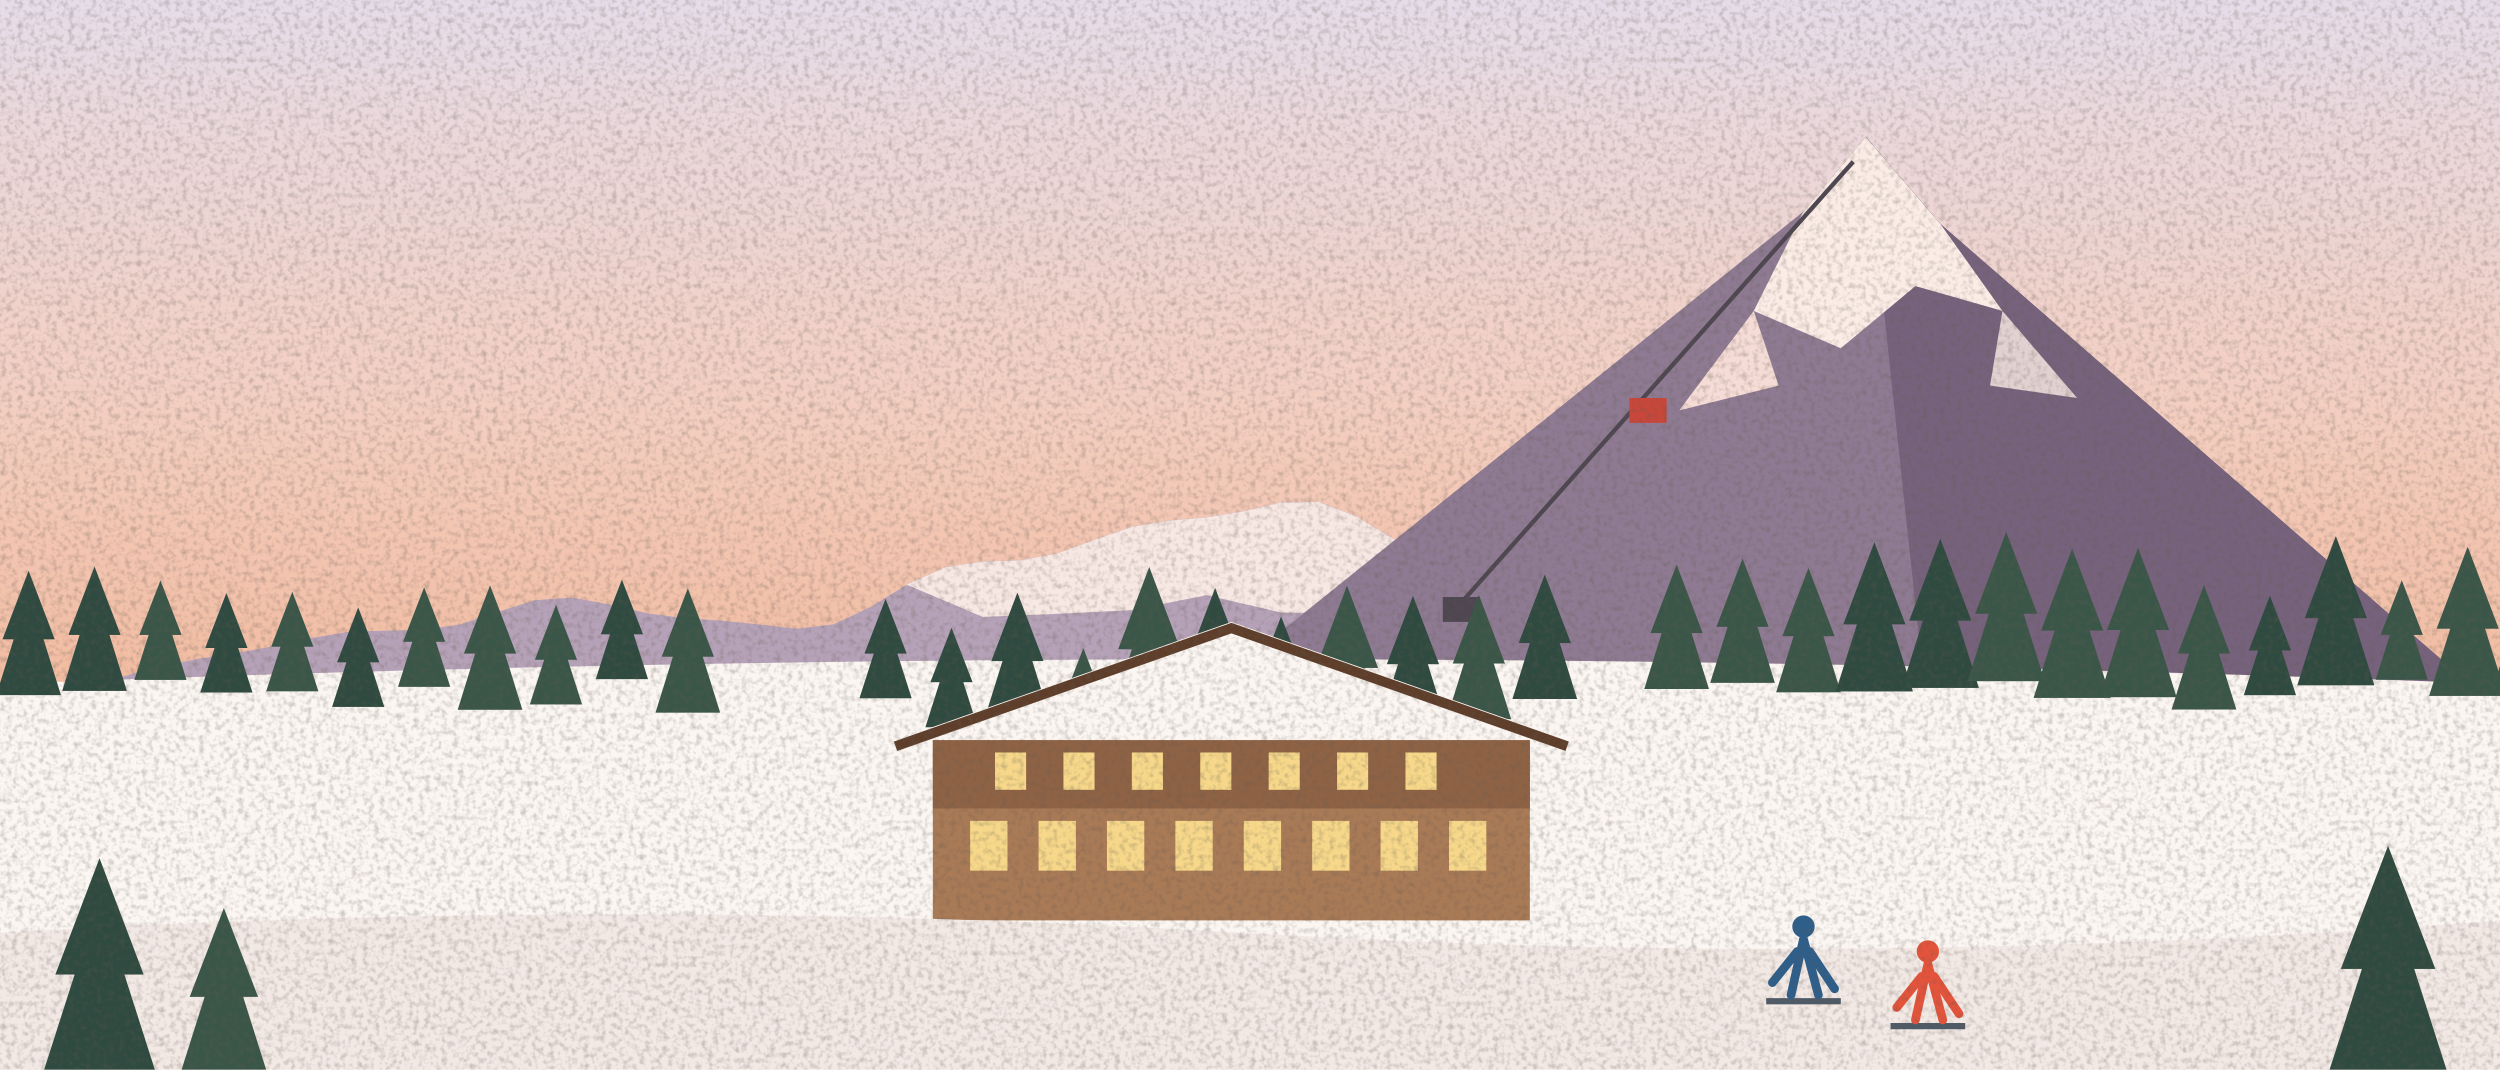
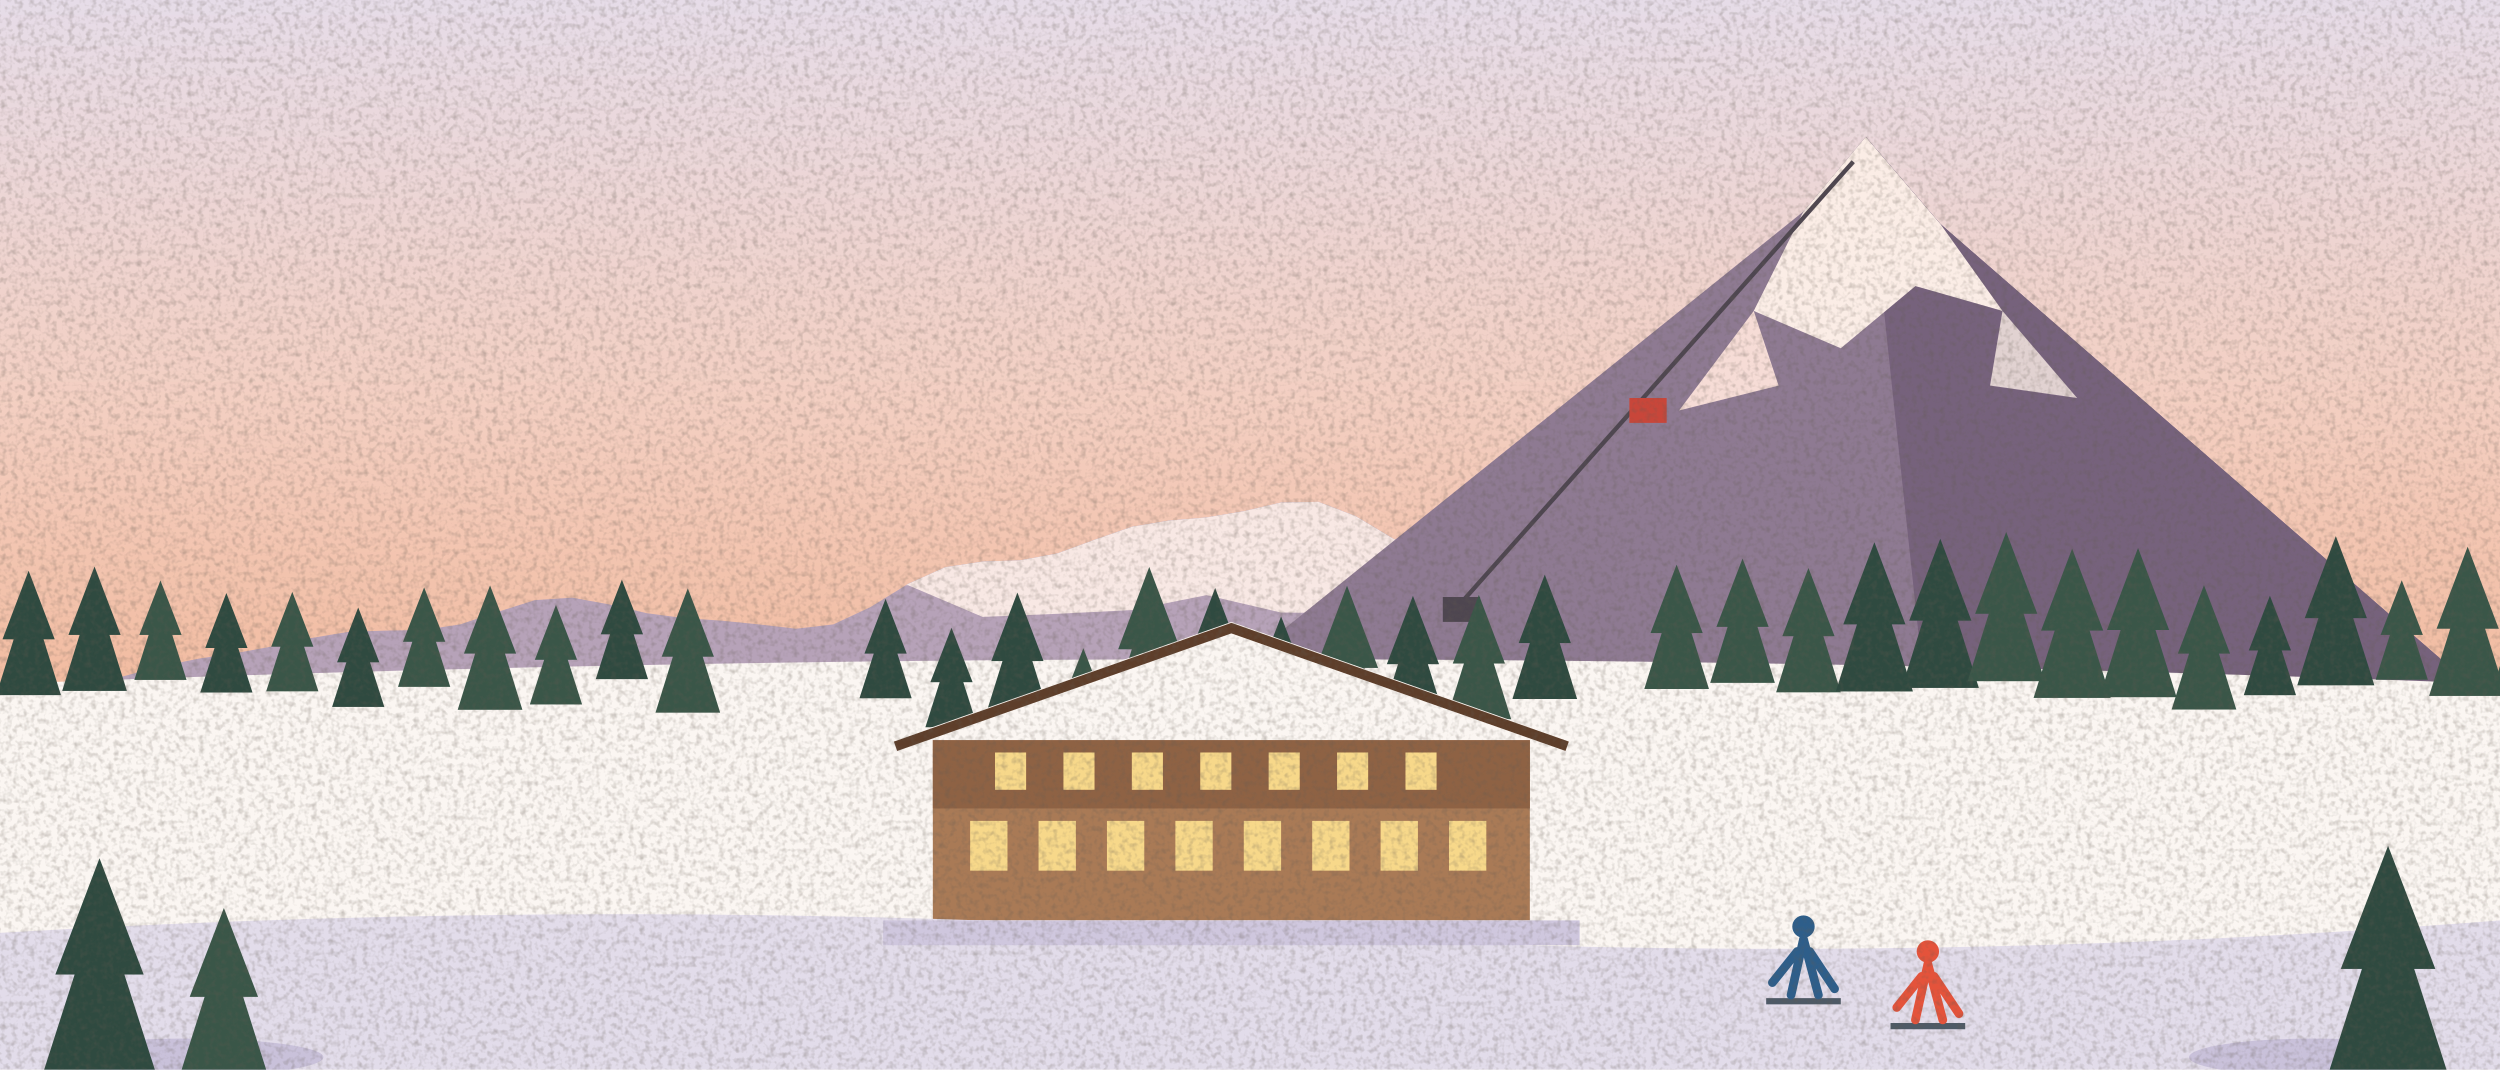
<svg xmlns="http://www.w3.org/2000/svg" viewBox="0 0 402 172" width="402" height="172">
  <defs>
    <linearGradient id="bssky" x1="0" y1="0" x2="0" y2="116" gradientUnits="userSpaceOnUse">
      <stop offset="0" stop-color="#E6DCE8" />
      <stop offset="0.55" stop-color="#F3CFC2" />
      <stop offset="1" stop-color="#F2B99C" />
    </linearGradient>
    <filter id="bswob" x="-5%" y="-5%" width="110%" height="120%">
      <feTurbulence type="fractalNoise" baseFrequency="0.012 0.22" numOctaves="2" seed="4" />
      <feDisplacementMap in="SourceGraphic" scale="8" xChannelSelector="R" yChannelSelector="G" />
    </filter>
    <filter id="bsgrain" x="0" y="0" width="100%" height="100%">
      <feTurbulence type="fractalNoise" baseFrequency="1.1" numOctaves="2" seed="9" />
      <feColorMatrix values="0 0 0 0 .12  0 0 0 0 .1  0 0 0 0 .08  0 0 0 1.4 -.62" />
    </filter>
    <clipPath id="bsclip">
      <rect width="402" height="172" />
    </clipPath>
  </defs>
  <g clip-path="url(#bsclip)">
    <rect width="402" height="116" fill="url(#bssky)" />
    <path d="M-10 116L-10.0 116.0L-4.0 114.1L2.0 112.6L8.0 111.5L14.0 110.2L20.0 108.7L26.0 107.1L32.0 105.9L38.0 105.0L44.0 103.9L50.0 102.6L56.0 101.6L62.0 101.4L68.0 101.3L74.0 100.4L80.0 98.4L86.0 96.5L92.0 96.1L98.0 97.2L104.0 98.6L110.0 99.4L116.0 99.8L122.0 100.4L128.0 101.1L134.0 100.4L140.0 97.6L146.0 93.9L152.0 91.2L158.0 90.3L164.0 90.1L170.0 89.0L176.0 86.8L182.0 84.7L188.0 83.7L194.0 83.2L200.0 82.2L206.0 80.8L212.0 80.7L218.0 83.0L224.0 86.6L230.0 89.3L236.0 89.8L242.0 89.0L248.0 88.6L254.0 88.8L260.0 88.7L266.0 88.1L272.0 87.7L278.0 89.0L284.0 91.7L290.0 94.2L296.0 95.4L302.0 95.4L308.0 95.9L314.0 97.6L320.0 100.0L326.0 102.0L332.0 103.4L338.0 104.9L344.0 106.7L350.0 108.2L356.0 108.5L362.0 107.8L368.0 107.2L374.0 107.5L380.0 108.5L386.0 109.7L392.0 110.9L398.0 112.2L404.0 113.8L410.0 115.4L410 116Z" fill="#B6A2B8" />
    <clipPath id="bss1">
      <path d="M-10 0H410V96L410.0 96.6L398.0 95.9L386.0 96.1L374.0 93.9L362.0 93.3L350.0 94.3L338.0 98.0L326.0 92.7L314.0 95.0L302.0 95.5L290.0 96.4L278.0 95.5L266.0 98.5L254.0 99.1L242.0 96.5L230.0 93.9L218.0 98.6L206.0 98.5L194.0 95.7L182.0 98.1L170.0 98.7L158.0 99.2L146.0 94.1L134.0 94.0L122.0 98.1L110.0 94.4L98.0 94.4L86.0 92.8L74.0 97.8L62.0 94.2L50.0 93.7L38.0 96.8L26.0 93.1L14.0 98.0L2.0 93.1L-10.0 99.3Z" />
    </clipPath>
    <path d="M-10 116L-10.0 116.0L-4.0 114.1L2.0 112.6L8.0 111.5L14.0 110.2L20.0 108.7L26.0 107.1L32.0 105.9L38.0 105.0L44.0 103.9L50.0 102.6L56.0 101.6L62.0 101.4L68.0 101.3L74.0 100.4L80.0 98.4L86.0 96.5L92.0 96.1L98.0 97.2L104.0 98.6L110.0 99.4L116.0 99.8L122.0 100.4L128.0 101.1L134.0 100.4L140.0 97.6L146.0 93.9L152.0 91.2L158.0 90.3L164.0 90.1L170.0 89.0L176.0 86.8L182.0 84.7L188.0 83.7L194.0 83.2L200.0 82.2L206.0 80.8L212.0 80.7L218.0 83.0L224.0 86.6L230.0 89.3L236.0 89.8L242.0 89.0L248.0 88.6L254.0 88.8L260.0 88.7L266.0 88.1L272.0 87.7L278.0 89.0L284.0 91.7L290.0 94.2L296.0 95.4L302.0 95.4L308.0 95.9L314.0 97.6L320.0 100.0L326.0 102.0L332.0 103.4L338.0 104.9L344.0 106.7L350.0 108.2L356.0 108.5L362.0 107.8L368.0 107.2L374.0 107.5L380.0 108.5L386.0 109.7L392.0 110.9L398.0 112.2L404.0 113.8L410.0 115.4L410 116Z" fill="#F8E8E4" clip-path="url(#bss1)" />
    <path d="M188 116L290 34L300 22L312 36L404 116Z" fill="#8E7A92" />
    <path d="M300 22L312 36L404 116H310L304 60Z" fill="#76627C" />
    <path d="M290 34L300 22L312 36L322 50L308 46L296 56L282 50Z" fill="#FBEDE6" />
    <path d="M322 50L334 64L320 62Z" fill="#FBEDE6" opacity=".8" />
    <path d="M282 50L270 66L286 62Z" fill="#F6DCD6" />
    <path d="M234 98L298 26" stroke="#4E4650" stroke-width=".7" />
    <rect x="232.0" y="96.0" width="6.0" height="4.0" fill="#4E4650" />
    <rect x="262.0" y="64.0" width="6.0" height="4.0" fill="#C8463A" />
    <path d="M0 110Q200 102 402 110V172H0Z" fill="#FBF6F2" />
    <path d="M-6.0 93.791L-2.6 102.6H-4.1L-1.8 109.791H-10.2L-7.9 102.6H-9.4Z" fill="#3A5648" />
    <path d="M4.6 91.774L8.8 102.8H7.0L9.8 111.774H-0.6L2.2 102.8H0.4Z" fill="#2F4A40" />
    <path d="M15.2 91.098L19.4 102.1H17.6L20.4 111.098H10.0L12.8 102.1H11.0Z" fill="#2F4A40" />
    <path d="M25.8 93.334L29.2 102.1H27.7L30.0 109.334H21.6L23.9 102.1H22.4Z" fill="#3A5648" />
    <path d="M36.4 95.356L39.8 104.2H38.3L40.6 111.356H32.2L34.5 104.2H33.0Z" fill="#2F4A40" />
    <path d="M47.0 95.17L50.4 104.0H48.9L51.2 111.17H42.8L45.1 104.0H43.6Z" fill="#3A5648" />
    <path d="M57.6 97.676L61.0 106.5H59.5L61.8 113.676H53.4L55.7 106.5H54.2Z" fill="#2F4A40" />
    <path d="M68.2 94.444L71.6 103.2H70.1L72.4 110.444H64.0L66.3 103.2H64.8Z" fill="#3A5648" />
    <path d="M78.8 94.134L83.0 105.1H81.2L84.0 114.134H73.6L76.4 105.1H74.6Z" fill="#3A5648" />
    <path d="M89.4 97.273L92.8 106.1H91.3L93.6 113.273H85.2L87.5 106.1H86.0Z" fill="#3A5648" />
    <path d="M100.0 93.201L103.4 102.0H101.9L104.2 109.201H95.8L98.1 102.0H96.6Z" fill="#2F4A40" />
    <path d="M110.6 94.598L114.8 105.6H113.0L115.8 114.598H105.4L108.2 105.6H106.4Z" fill="#3A5648" />
    <path d="M142.4 96.286L145.8 105.1H144.3L146.6 112.286H138.2L140.5 105.1H139.0Z" fill="#2F4A40" />
    <path d="M153.0 100.942L156.4 109.7H154.9L157.2 116.942H148.8L151.1 109.7H149.6Z" fill="#2F4A40" />
    <path d="M163.6 95.285L167.8 106.3H166.0L168.8 115.285H158.4L161.2 106.3H159.4Z" fill="#2F4A40" />
    <path d="M174.2 104.231L177.6 113.0H176.1L178.4 120.231H170.0L172.3 113.0H170.8Z" fill="#3A5648" />
    <path d="M184.8 91.161L189.8 104.4H187.6L191.0 115.161H178.6L182.0 104.4H179.8Z" fill="#3A5648" />
    <path d="M195.4 94.544L200.4 107.7H198.2L201.6 118.544H189.2L192.6 107.7H190.4Z" fill="#2F4A40" />
    <path d="M206.0 99.104L209.4 107.9H207.9L210.2 115.104H201.8L204.1 107.9H202.6Z" fill="#2F4A40" />
    <path d="M216.6 94.171L221.6 107.4H219.4L222.8 118.171H210.4L213.8 107.4H211.6Z" fill="#3A5648" />
    <path d="M227.2 95.808L231.4 106.8H229.6L232.4 115.808H222.0L224.8 106.8H223.0Z" fill="#2F4A40" />
    <path d="M237.8 95.659L242.0 106.7H240.2L243.0 115.659H232.6L235.4 106.7H233.6Z" fill="#3A5648" />
    <path d="M248.4 92.397L252.6 103.4H250.8L253.6 112.397H243.2L246.0 103.4H244.2Z" fill="#2F4A40" />
    <path d="M269.6 90.796L273.8 101.8H272.0L274.8 110.796H264.4L267.2 101.8H265.4Z" fill="#3A5648" />
    <path d="M280.2 89.806L284.4 100.8H282.6L285.4 109.806H275.0L277.8 100.8H276.0Z" fill="#3A5648" />
    <path d="M290.8 91.332L295.0 102.3H293.2L296.0 111.332H285.6L288.4 102.3H286.6Z" fill="#3A5648" />
    <path d="M301.4 87.184L306.4 100.4H304.2L307.6 111.184H295.2L298.6 100.4H296.4Z" fill="#2F4A40" />
    <path d="M312.0 86.618L317.0 99.8H314.8L318.2 110.618H305.8L309.2 99.8H307.0Z" fill="#2F4A40" />
    <path d="M322.6 85.538L327.6 98.7H325.4L328.8 109.538H316.4L319.8 98.7H317.6Z" fill="#3A5648" />
    <path d="M333.2 88.227L338.2 101.4H336.0L339.4 112.227H327.0L330.4 101.4H328.2Z" fill="#3A5648" />
    <path d="M343.8 88.114L348.8 101.3H346.6L350.0 112.114H337.6L341.0 101.3H338.8Z" fill="#3A5648" />
    <path d="M354.4 94.096L358.6 105.1H356.8L359.6 114.096H349.2L352.0 105.1H350.2Z" fill="#3A5648" />
    <path d="M365.0 95.789L368.4 104.6H366.9L369.2 111.789H360.8L363.1 104.6H361.6Z" fill="#2F4A40" />
    <path d="M375.6 86.205L380.6 99.4H378.4L381.8 110.205H369.4L372.8 99.4H370.6Z" fill="#2F4A40" />
    <path d="M386.2 93.301L389.6 102.1H388.1L390.4 109.301H382.0L384.3 102.1H382.8Z" fill="#3A5648" />
    <path d="M396.8 87.903L401.8 101.1H399.6L403.0 111.903H390.6L394.0 101.1H391.8Z" fill="#3A5648" />
    <path d="M407.4 85.6L412.4 98.8H410.2L413.6 109.6H401.2L404.6 98.8H402.4Z" fill="#3A5648" />
    <rect x="150.0" y="118.0" width="96.0" height="30.0" fill="#A97A56" />
    <rect x="150.0" y="118.0" width="96.0" height="12.0" fill="#8E6244" />
    <path d="M144 119L198.0 100L252 119Z" fill="#FBF6F2" />
    <path d="M144 120L198.0 101L252 120" stroke="#5E3E2A" stroke-width="1.6" fill="none" />
    <rect x="156.0" y="132.0" width="6" height="8" fill="#F7D88A" />
    <rect x="157.0" y="133.0" width="4" height="6" fill="#F7D88A" />
    <rect x="167.0" y="132.0" width="6" height="8" fill="#F7D88A" />
    <rect x="168.0" y="133.0" width="4" height="6" fill="#F7D88A" />
    <rect x="178.0" y="132.0" width="6" height="8" fill="#F7D88A" />
    <rect x="179.0" y="133.0" width="4" height="6" fill="#F7D88A" />
    <rect x="189.0" y="132.0" width="6" height="8" fill="#F7D88A" />
    <rect x="190.0" y="133.0" width="4" height="6" fill="#F7D88A" />
    <rect x="200.0" y="132.0" width="6" height="8" fill="#F7D88A" />
    <rect x="201.0" y="133.0" width="4" height="6" fill="#F7D88A" />
    <rect x="211.0" y="132.0" width="6" height="8" fill="#F7D88A" />
    <rect x="212.0" y="133.0" width="4" height="6" fill="#F7D88A" />
    <rect x="222.0" y="132.0" width="6" height="8" fill="#F7D88A" />
    <rect x="223.0" y="133.0" width="4" height="6" fill="#F7D88A" />
    <rect x="233.0" y="132.0" width="6" height="8" fill="#F7D88A" />
    <rect x="234.0" y="133.0" width="4" height="6" fill="#F7D88A" />
    <rect x="160.0" y="121.0" width="5" height="6" fill="#F7D88A" />
    <rect x="161.0" y="122.0" width="3" height="4" fill="#F7D88A" />
    <rect x="171.0" y="121.0" width="5" height="6" fill="#F7D88A" />
    <rect x="172.0" y="122.0" width="3" height="4" fill="#F7D88A" />
    <rect x="182.0" y="121.0" width="5" height="6" fill="#F7D88A" />
    <rect x="183.0" y="122.0" width="3" height="4" fill="#F7D88A" />
    <rect x="193.0" y="121.0" width="5" height="6" fill="#F7D88A" />
    <rect x="194.0" y="122.0" width="3" height="4" fill="#F7D88A" />
    <rect x="204.0" y="121.0" width="5" height="6" fill="#F7D88A" />
    <rect x="205.0" y="122.0" width="3" height="4" fill="#F7D88A" />
    <rect x="215.0" y="121.0" width="5" height="6" fill="#F7D88A" />
    <rect x="216.0" y="122.0" width="3" height="4" fill="#F7D88A" />
    <rect x="226.0" y="121.0" width="5" height="6" fill="#F7D88A" />
    <rect x="227.0" y="122.0" width="3" height="4" fill="#F7D88A" />
-     <path d="M0 172V150Q100 144 200 150T402 148V172Z" fill="#F2E8E4" />
+     <path d="M0 172V150Q100 144 200 150T402 148V172Z" fill="#E2DCEA" />
+     <rect x="142.0" y="148.0" width="112.0" height="4.0" fill="#CFC7DE" />
+     <ellipse cx="30" cy="170" rx="22" ry="3" fill="#C9C1DA" />
+     <ellipse cx="372" cy="170" rx="20" ry="3" fill="#C9C1DA" />
    <path d="M284 161H296" stroke="#4E5A66" stroke-width="1" />
    <path d="M290 151L288 160M290 151L292.4 160M289 153L285 158M291 153L295 159" stroke="#2E5E8A" stroke-width="1.4" stroke-linecap="round" />
    <circle cx="290" cy="149" r="1.8" fill="#2E5E8A" />
    <path d="M304 165H316" stroke="#4E5A66" stroke-width="1" />
    <path d="M310 155L308 164M310 155L312.4 164M309 157L305 162M311 157L315 163" stroke="#E4533B" stroke-width="1.4" stroke-linecap="round" />
    <circle cx="310" cy="153" r="1.8" fill="#E4533B" />
    <path d="M16 138L23.1 156.7H20.0L24.9 172H7.1L12.0 156.7H8.9Z" fill="#2F4A40" />
    <path d="M36 146L41.5 160.3H39.1L42.8 172H29.2L32.9 160.3H30.5Z" fill="#3A5648" />
    <path d="M384 136L391.6 155.8H388.2L393.4 172H374.6L379.8 155.8H376.4Z" fill="#2F4A40" />
    <rect width="402" height="172" filter="url(#bsgrain)" opacity="0.5" />
  </g>
</svg>
